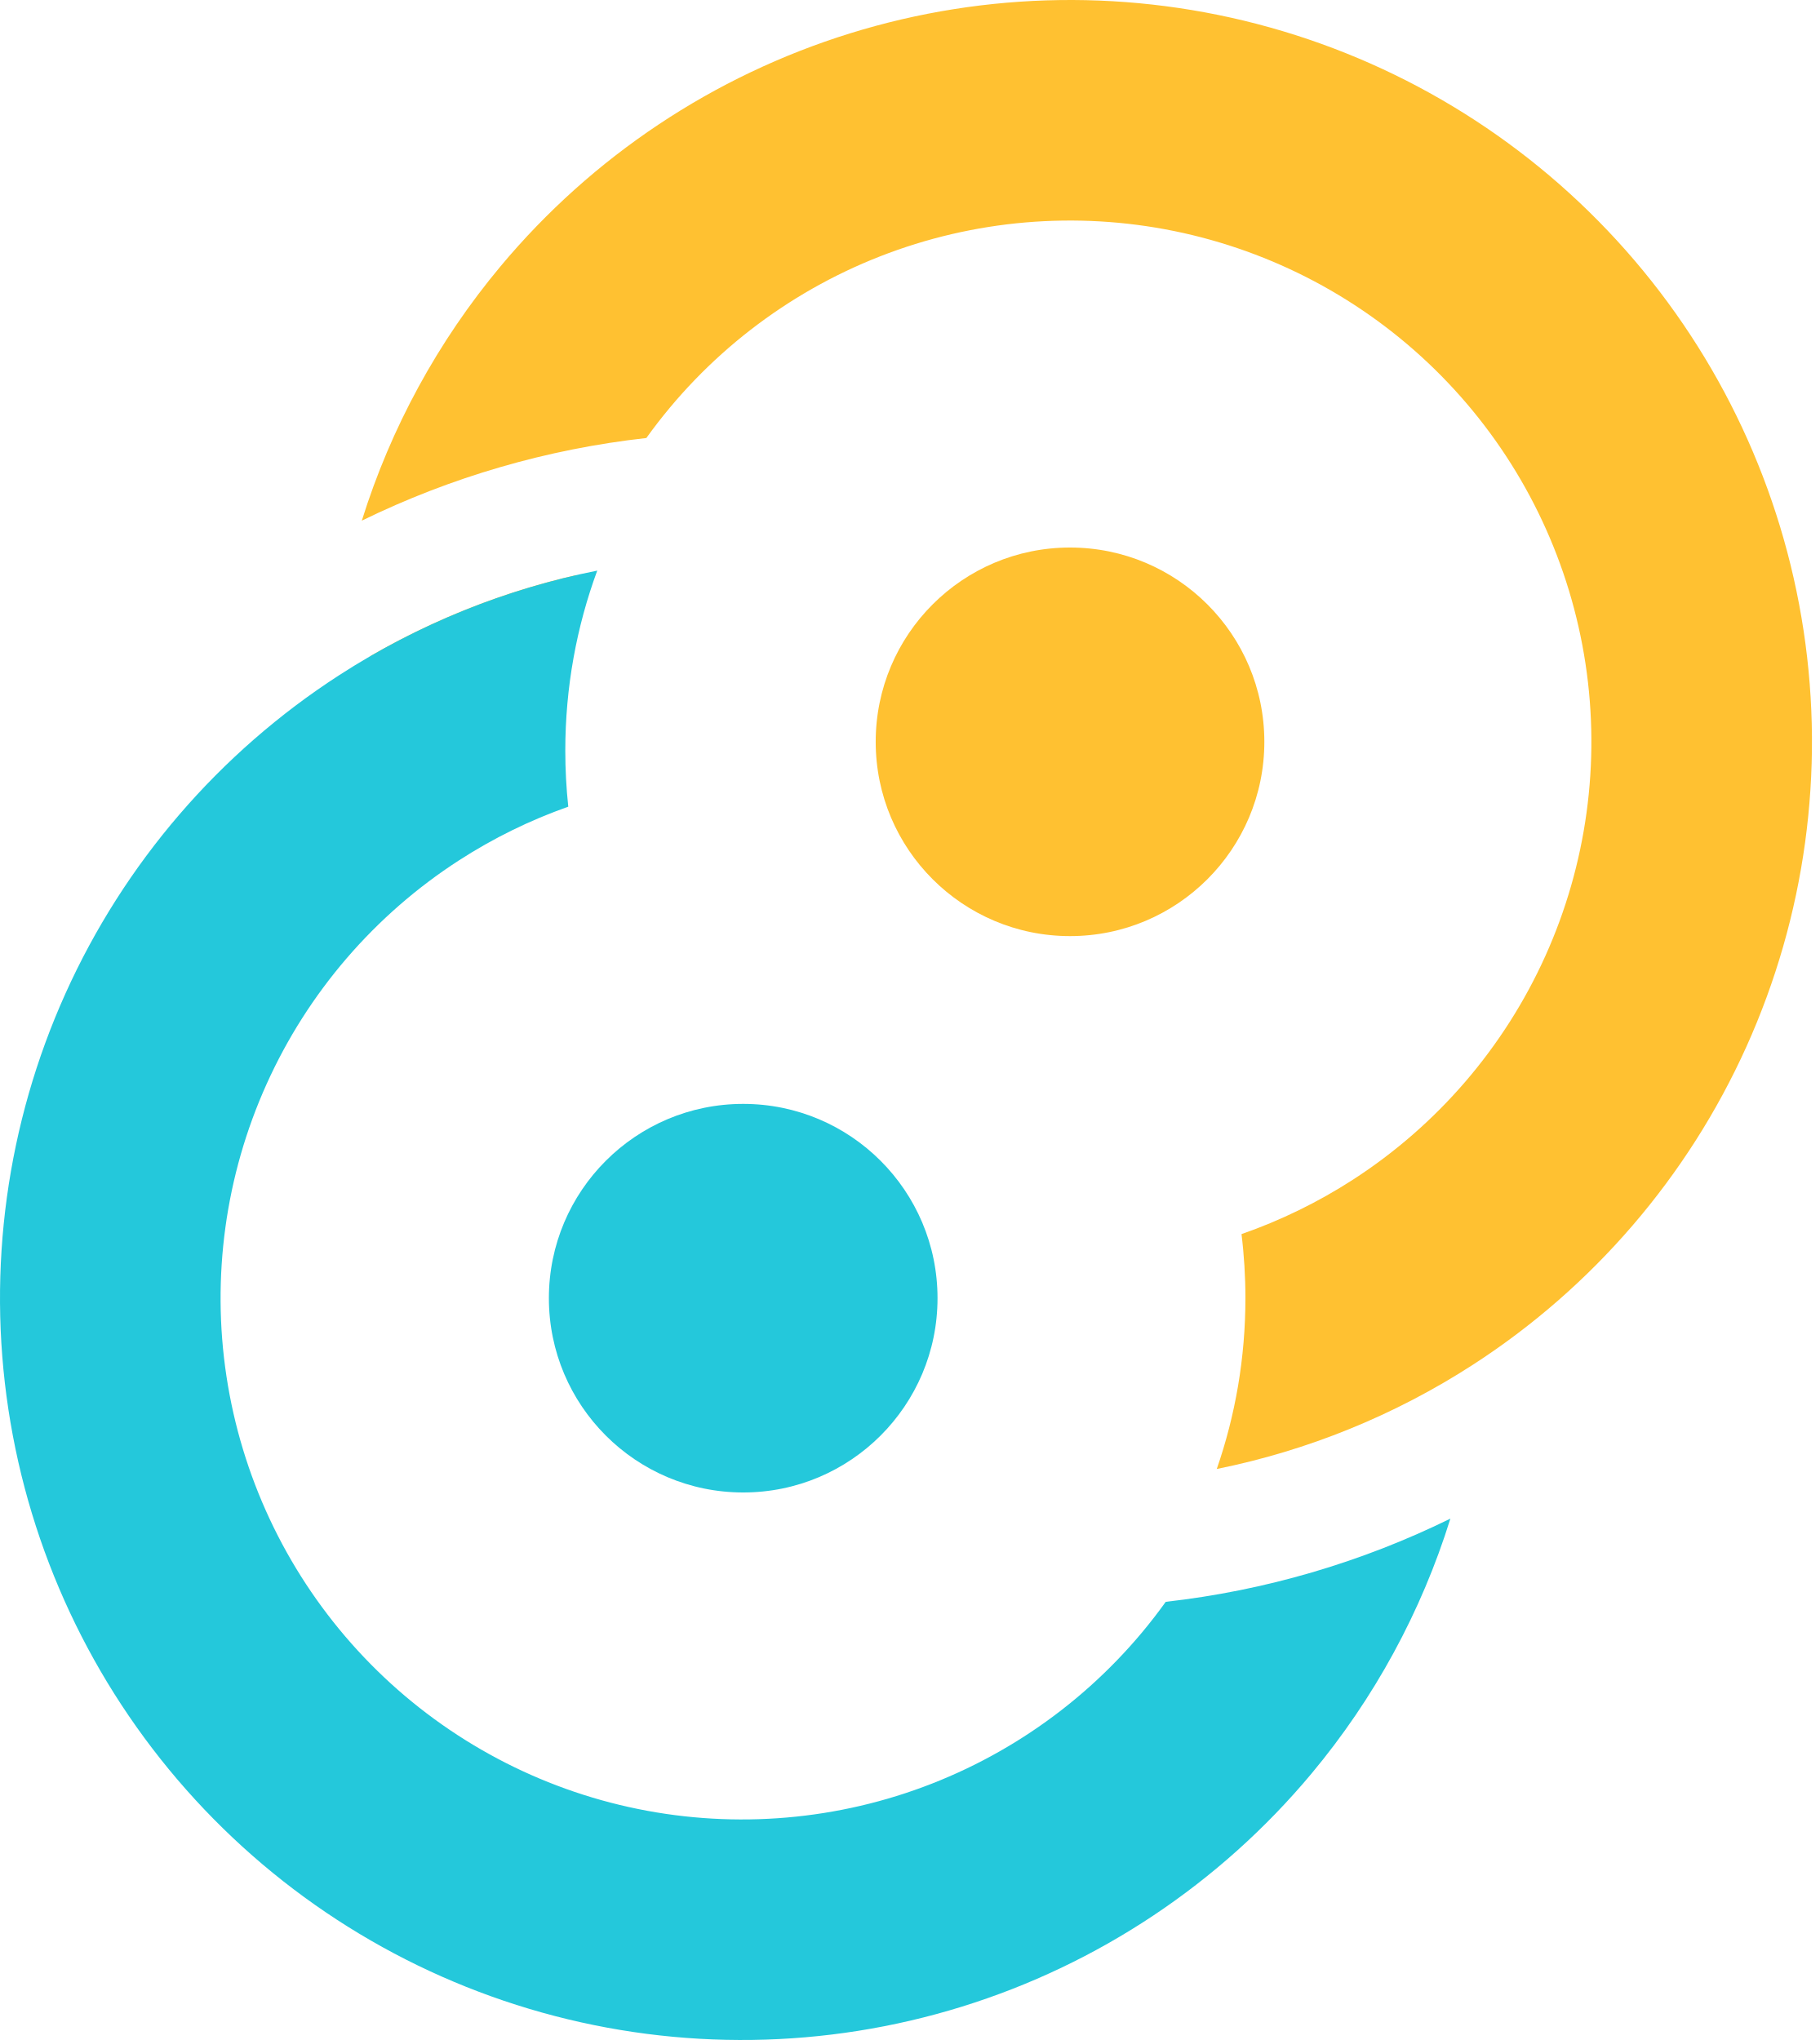
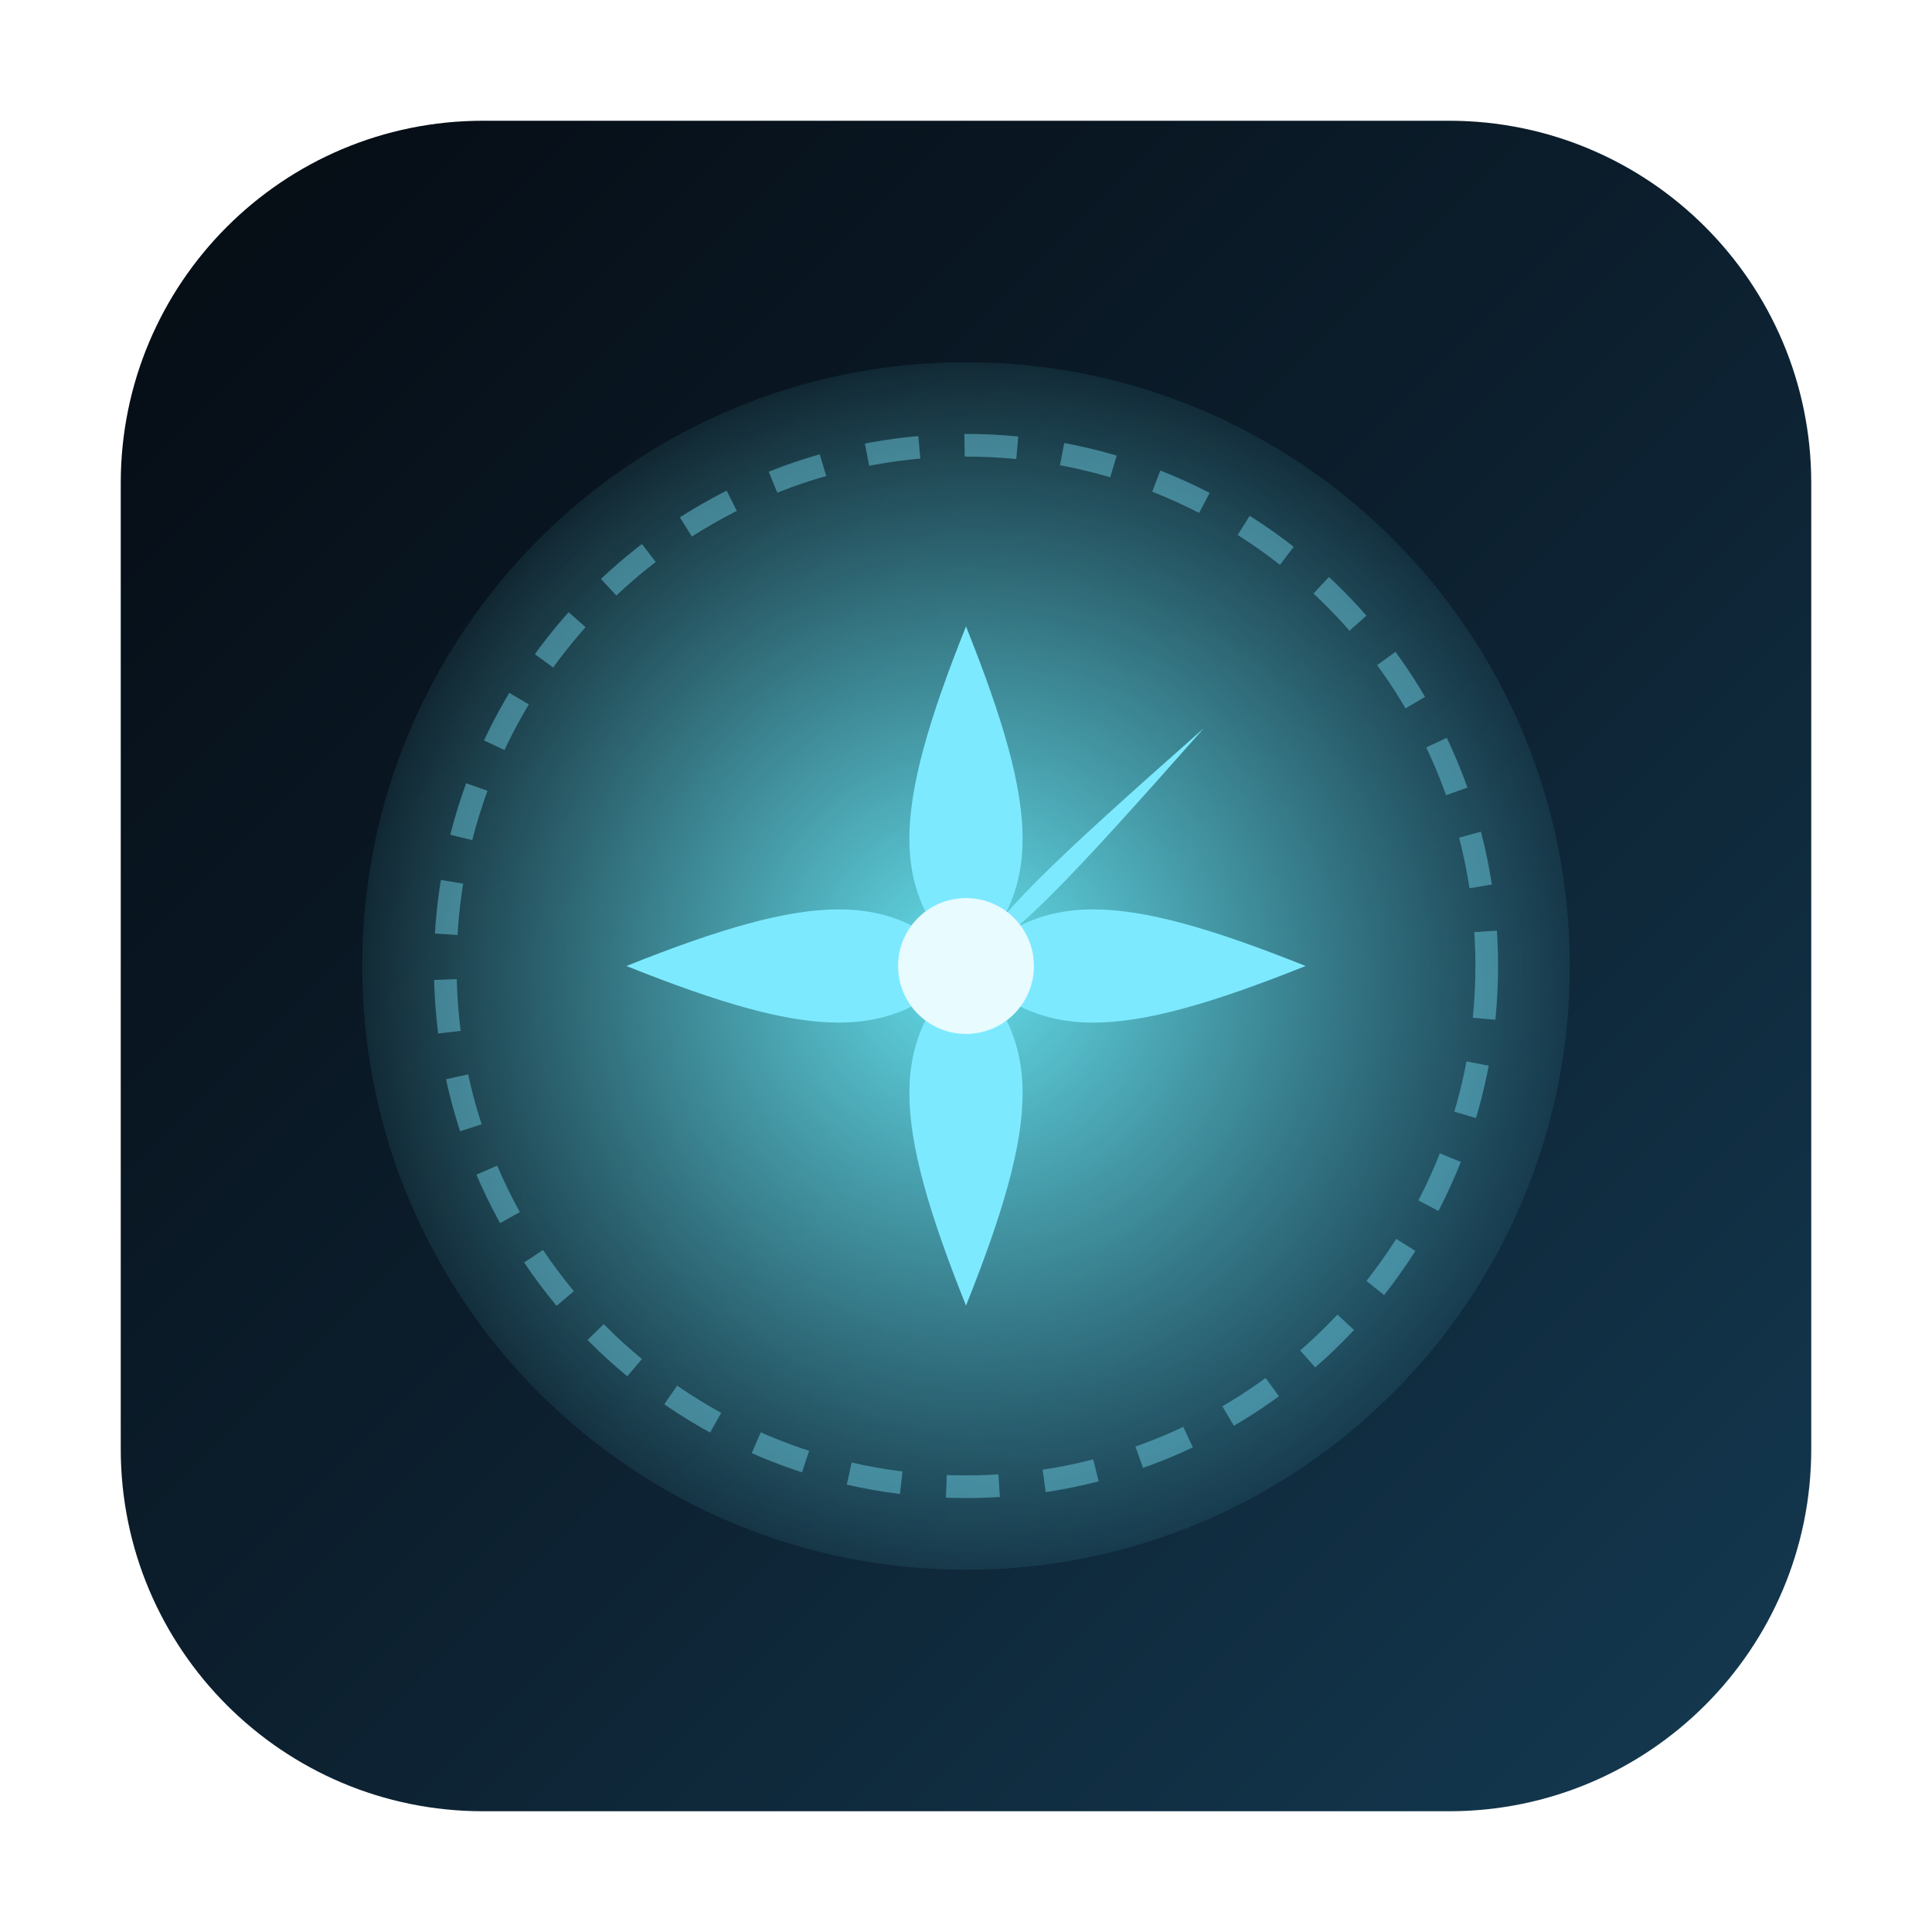
- <svg xmlns="http://www.w3.org/2000/svg" width="206" height="231" viewBox="0 0 206 231" fill="none">
-   <path d="M143.143 84C143.143 96.15 133.293 106 121.143 106C108.992 106 99.143 96.15 99.143 84C99.143 71.85 108.992 62 121.143 62C133.293 62 143.143 71.85 143.143 84Z" fill="#FFC131" />
-   <ellipse cx="84.143" cy="147" rx="22" ry="22" transform="rotate(180 84.1426 147)" fill="#24C8DB" />
-   <path fill-rule="evenodd" clip-rule="evenodd" d="M166.738 154.548C157.86 160.286 148.023 164.269 137.757 166.341C139.858 160.282 141 153.774 141 147C141 144.543 140.85 142.121 140.558 139.743C144.975 138.204 149.215 136.139 153.183 133.575C162.73 127.404 170.292 118.608 174.961 108.244C179.63 97.88 181.207 86.388 179.502 75.149C177.798 63.91 172.884 53.402 165.352 44.888C157.82 36.374 147.99 30.216 137.042 27.155C126.095 24.093 114.496 24.257 103.64 27.627C92.784 30.998 83.132 37.432 75.844 46.155C74.91 47.273 74.021 48.422 73.176 49.599C61.929 50.849 51.036 54.032 40.963 58.956C44.242 48.459 49.565 38.659 56.679 30.144C67.05 17.73 80.786 8.574 96.235 3.778C111.685 -1.019 128.19 -1.253 143.769 3.105C159.348 7.462 173.337 16.225 184.056 28.341C194.775 40.457 201.767 55.41 204.193 71.404C206.619 87.398 204.374 103.752 197.73 118.501C191.086 133.25 180.324 145.767 166.738 154.548ZM41.963 74.275L62.556 76.804C63.046 72.813 63.94 68.902 65.214 65.127C57.047 67.002 49.209 70.087 41.963 74.275Z" fill="#FFC131" />
-   <path fill-rule="evenodd" clip-rule="evenodd" d="M38.404 76.452C47.349 70.671 57.268 66.671 67.617 64.613C65.277 70.967 64 77.834 64 85C64 87.143 64.114 89.26 64.337 91.344C60.009 92.873 55.853 94.909 51.96 97.426C42.413 103.596 34.85 112.392 30.182 122.756C25.513 133.12 23.936 144.612 25.64 155.851C27.345 167.09 32.258 177.598 39.791 186.112C47.323 194.626 57.153 200.784 68.1 203.846C79.048 206.907 90.646 206.743 101.502 203.373C112.359 200.002 122.011 193.568 129.299 184.845C130.237 183.722 131.131 182.567 131.979 181.383C143.235 180.114 154.132 176.91 164.205 171.962C160.929 182.49 155.596 192.319 148.464 200.856C138.092 213.27 124.357 222.426 108.907 227.222C93.458 232.019 76.952 232.253 61.374 227.895C45.795 223.538 31.805 214.775 21.087 202.659C10.368 190.543 3.376 175.59 0.95 159.596C-1.476 143.602 0.768 127.248 7.412 112.499C14.057 97.75 24.818 85.233 38.404 76.452ZM163.062 156.711L163.062 156.711C162.954 156.773 162.846 156.835 162.738 156.897C162.846 156.835 162.954 156.773 163.062 156.711Z" fill="#24C8DB" />
+ <svg xmlns="http://www.w3.org/2000/svg" width="512" height="512" viewBox="0 0 512 512">
+   <defs>
+     <linearGradient id="bg" x1="0" y1="0" x2="1" y2="1">
+       <stop offset="0%" stop-color="#050b12" />
+       <stop offset="50%" stop-color="#0c1f2e" />
+       <stop offset="100%" stop-color="#143a52" />
+     </linearGradient>
+     <radialGradient id="glow" cx="50%" cy="50%" r="55%">
+       <stop offset="0%" stop-color="#6ff3ff" stop-opacity="0.9" />
+       <stop offset="100%" stop-color="#6ff3ff" stop-opacity="0" />
+     </radialGradient>
+   </defs>
+   <rect x="32" y="32" width="448" height="448" rx="96" fill="url(#bg)" />
+   <circle cx="256" cy="256" r="160" fill="url(#glow)" />
+   <g transform="translate(256 256)">
+     <g fill="#7de9ff">
+       <path d="M0 -90 C20 -40 20 -20 0 0 C-20 -20 -20 -40 0 -90Z" />
+       <path d="M90 0 C40 20 20 20 0 0 C20 -20 40 -20 90 0Z" />
+       <path d="M0 90 C-20 40 -20 20 0 0 C20 20 20 40 0 90Z" />
+       <path d="M-90 0 C-40 -20 -20 -20 0 0 C-20 20 -40 20 -90 0Z" />
+       <path d="M63 -63 C25 -20 15 -10 0 0 C10 -15 20 -25 63 -63Z" />
+     </g>
+     <circle r="18" fill="#e8fbff" />
+   </g>
+   <circle cx="256" cy="256" r="138" fill="none" stroke="#7de9ff" stroke-opacity="0.4" stroke-width="6" stroke-dasharray="14 12" />
</svg>
